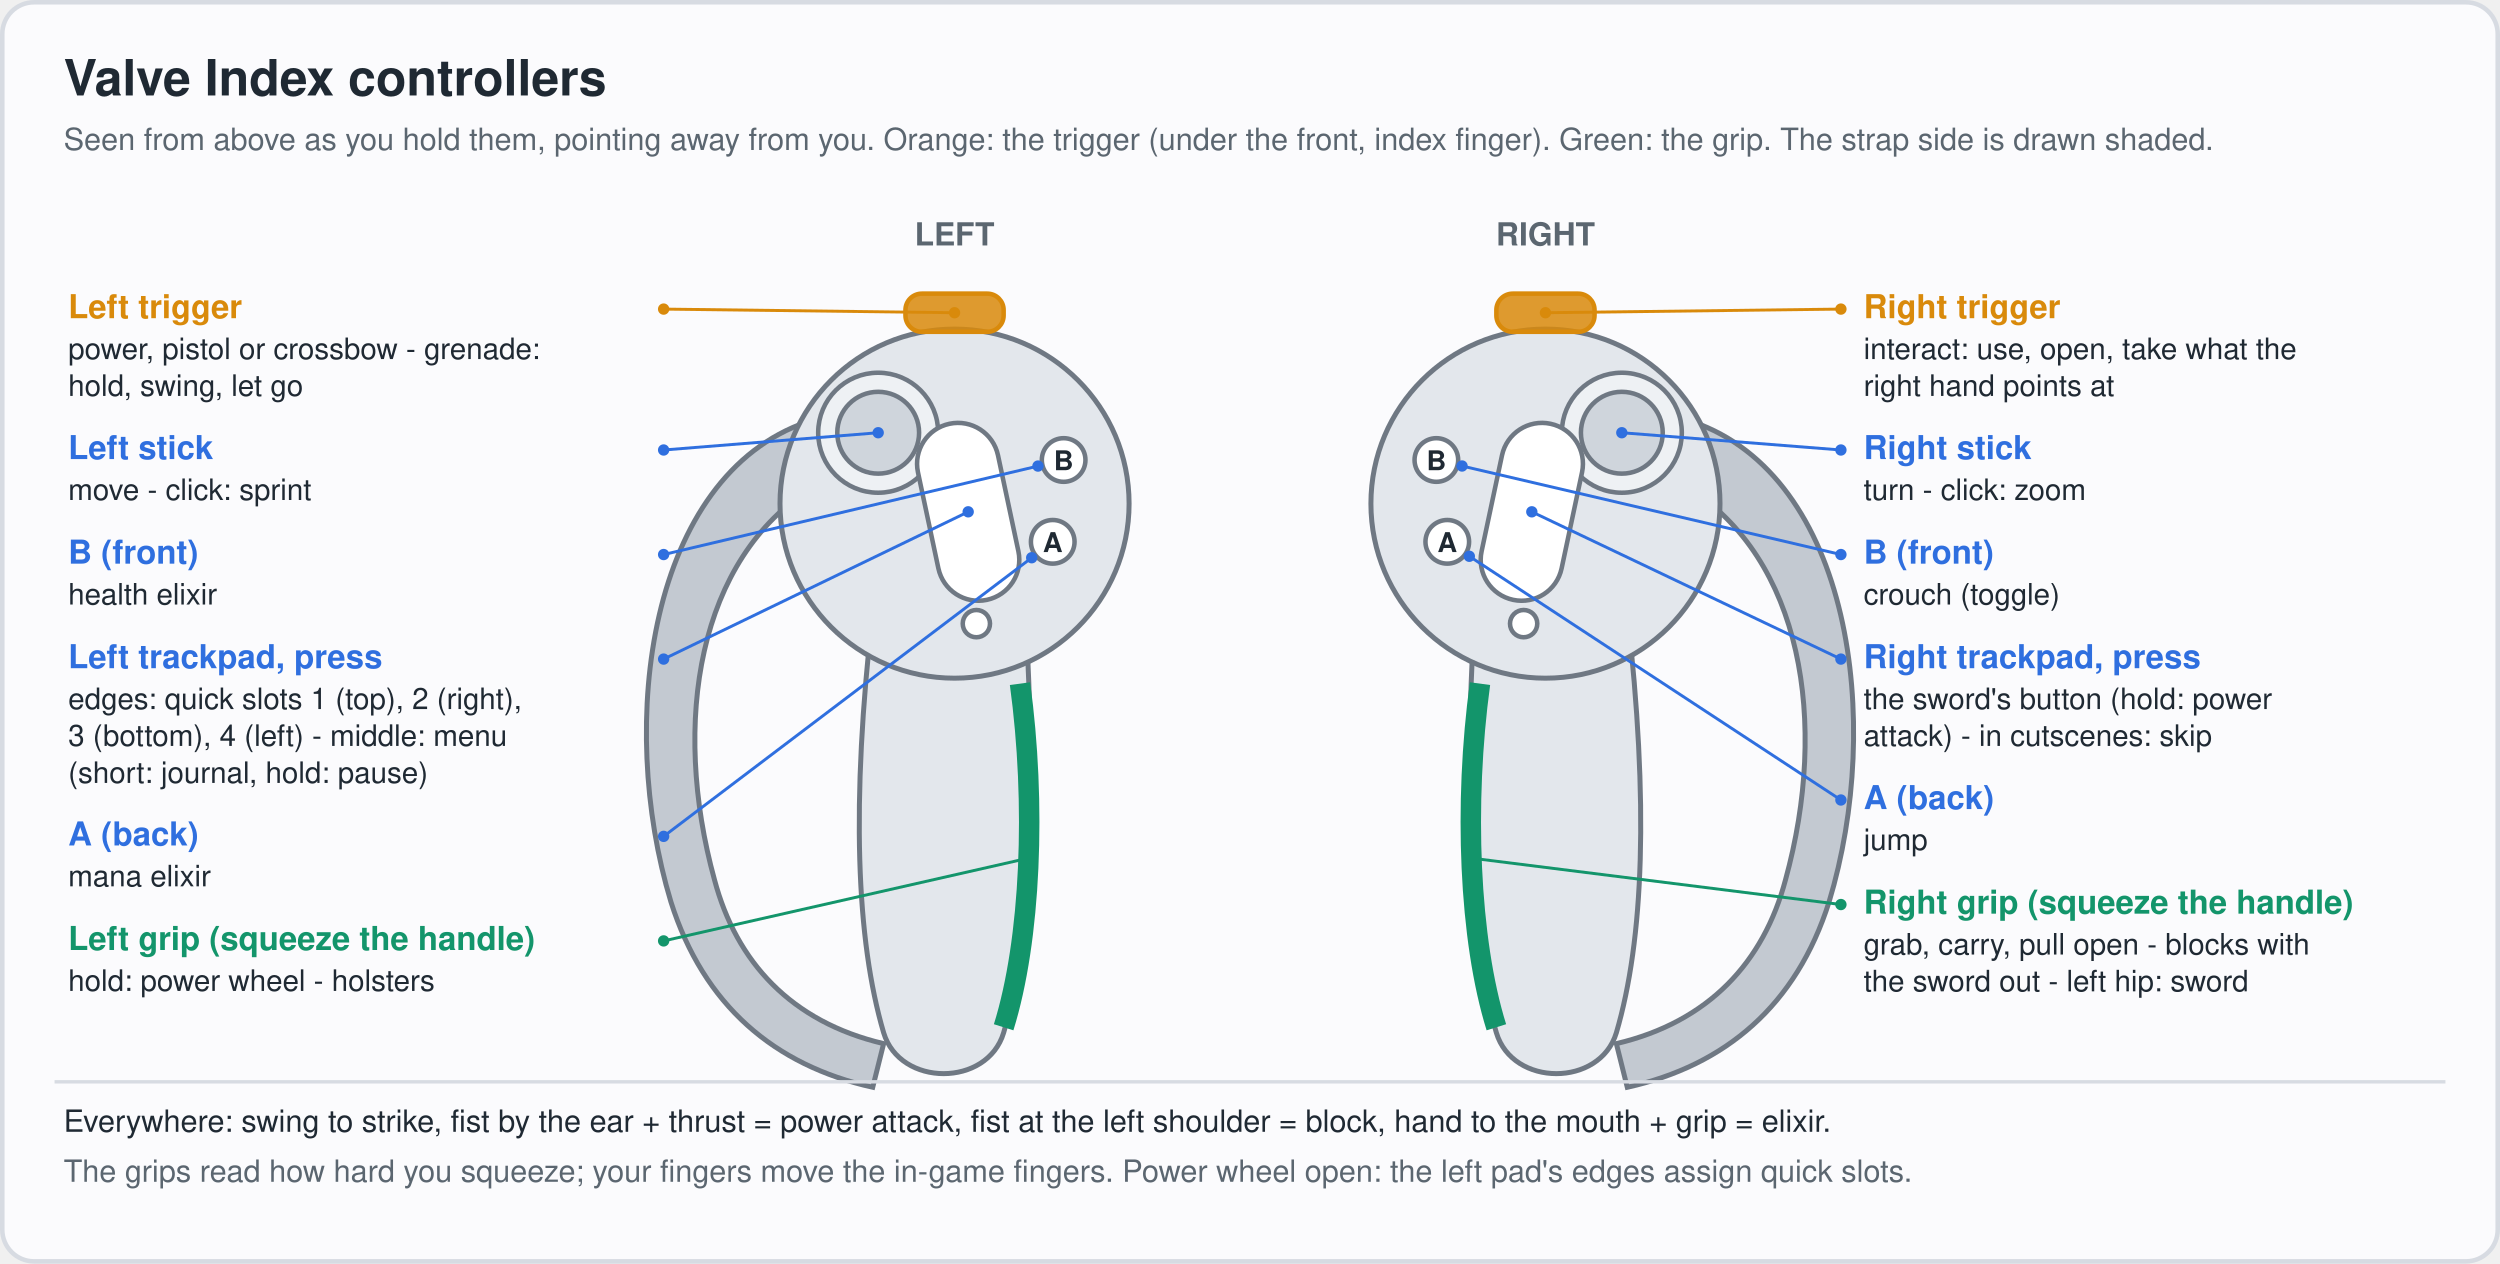
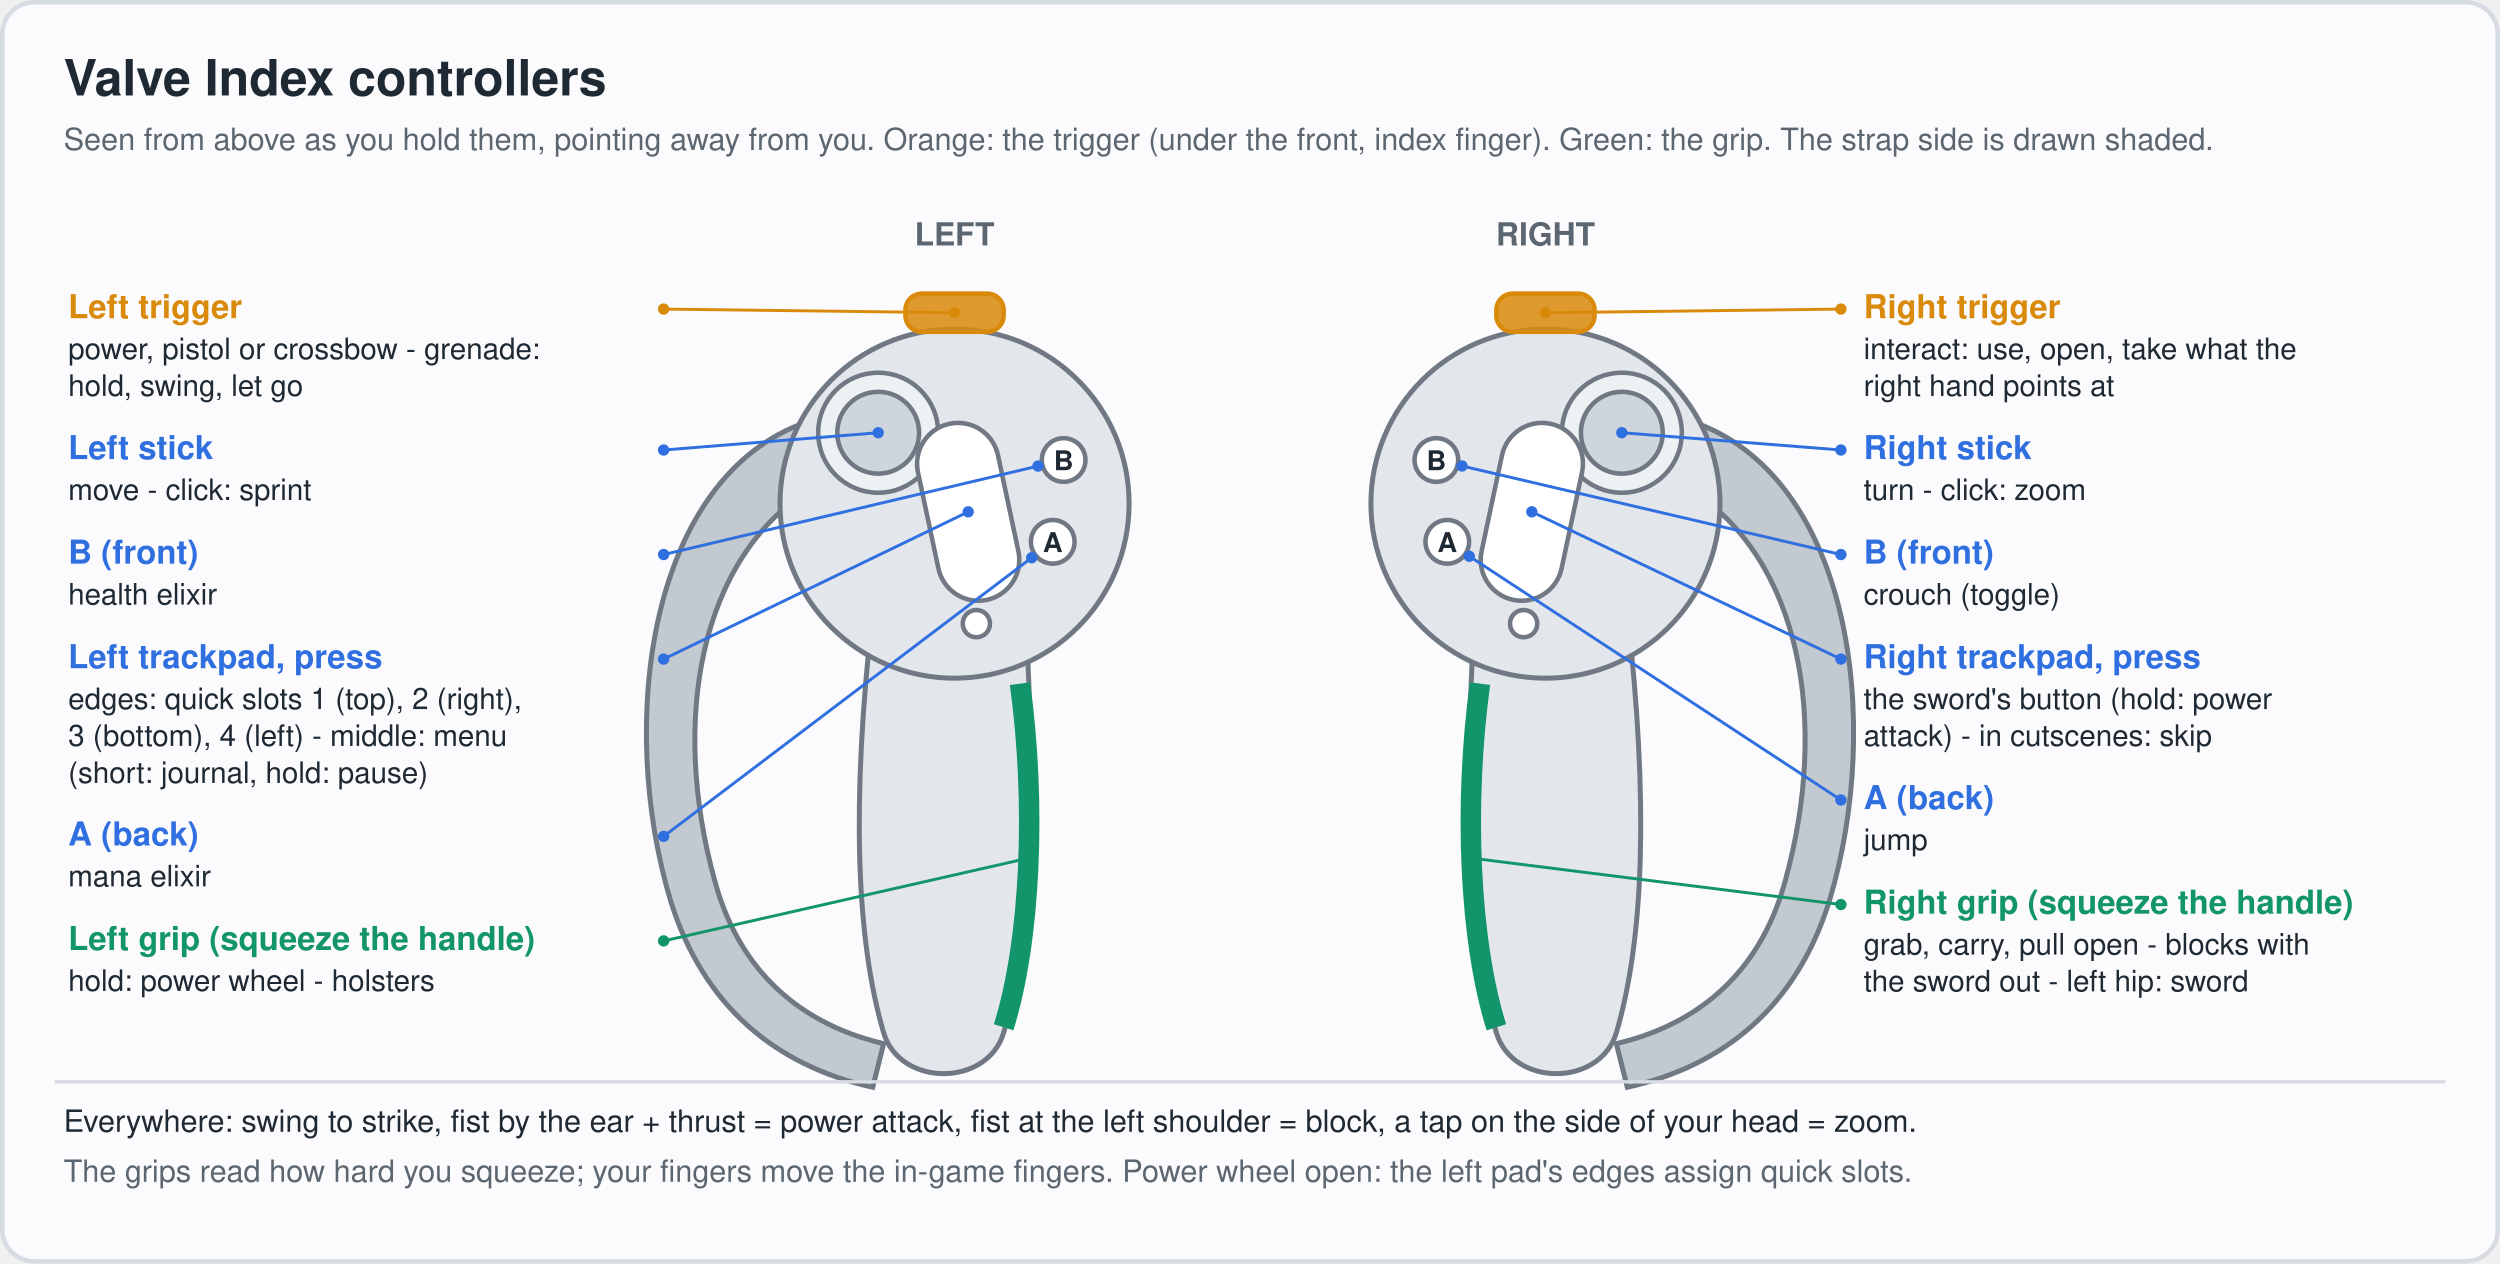
<svg xmlns="http://www.w3.org/2000/svg" viewBox="0 0 1100 556" width="1100" height="556" font-family="Segoe UI, Helvetica Neue, Helvetica, Arial, sans-serif" role="img" aria-label="Valve Index controllers">
  <rect x="1" y="1" width="1098" height="554" rx="14" fill="#fbfbfd" stroke="#d7dbe2" stroke-width="2" />
  <text x="28" y="42.0" font-size="22" fill="#1f2933" font-weight="bold" text-anchor="start">Valve Index controllers</text>
  <text x="28" y="66.0" font-size="13.5" fill="#5b6670" font-weight="normal" text-anchor="start">Seen from above as you hold them, pointing away from you. Orange: the trigger (under the front, index finger). Green: the grip. The strap side is drawn shaded.</text>
  <text x="420" y="108.0" font-size="14" fill="#5b6670" font-weight="bold" text-anchor="middle">LEFT</text>
  <text x="680" y="108.0" font-size="14" fill="#5b6670" font-weight="bold" text-anchor="middle">RIGHT</text>
  <g transform="translate(420 221.6) scale(1.2 1.2)">
    <path d="M -54 -30 C -112 -10 -124 80 -104 146 C -92 184 -66 206 -30 214 L -26 198 C -60 190 -80 168 -88 138 C -104 80 -94 20 -52 -6 Z" fill="#c3c9d1" stroke="#6f7883" stroke-width="2.2" vector-effect="non-scaling-stroke" />
    <path d="M -30 40 C -38 110 -36 160 -26 194 C -20 214 12 214 18 194 C 28 160 30 110 26 40 Z" fill="#e3e7ec" stroke="#6f7883" stroke-width="2.2" vector-effect="non-scaling-stroke" />
    <circle cx="0" cy="0" r="64" fill="#e3e7ec" stroke="#6f7883" stroke-width="2.2" vector-effect="non-scaling-stroke" />
    <rect x="-18.0" y="-77.0" width="36" height="14" rx="6" fill="#d98a0b" fill-opacity="0.85" stroke="#d98a0b" stroke-width="2" vector-effect="non-scaling-stroke" />
    <path d="M 24 66 C 30 110 28 160 18 192" fill="none" stroke="#13956b" stroke-width="9" vector-effect="non-scaling-stroke" />
    <circle cx="-28" cy="-26" r="22" fill="#eef1f4" stroke="#6f7883" stroke-width="2" vector-effect="non-scaling-stroke" />
    <circle cx="-28" cy="-26" r="15" fill="#cfd5dc" stroke="#6f7883" stroke-width="2" vector-effect="non-scaling-stroke" />
    <rect x="-10" y="-30" width="30" height="66" rx="15" fill="#ffffff" stroke="#6f7883" stroke-width="2" transform="rotate(-12 5.0 3.0)" vector-effect="non-scaling-stroke" />
    <circle cx="40" cy="-16" r="8" fill="#ffffff" stroke="#6f7883" stroke-width="2" vector-effect="non-scaling-stroke" />
    <circle cx="36" cy="14" r="8" fill="#ffffff" stroke="#6f7883" stroke-width="2" vector-effect="non-scaling-stroke" />
    <circle cx="8" cy="44" r="5" fill="#ffffff" stroke="#6f7883" stroke-width="2" vector-effect="non-scaling-stroke" />
  </g>
  <g transform="translate(680 221.6) scale(-1.2 1.2)">
    <path d="M -54 -30 C -112 -10 -124 80 -104 146 C -92 184 -66 206 -30 214 L -26 198 C -60 190 -80 168 -88 138 C -104 80 -94 20 -52 -6 Z" fill="#c3c9d1" stroke="#6f7883" stroke-width="2.2" vector-effect="non-scaling-stroke" />
    <path d="M -30 40 C -38 110 -36 160 -26 194 C -20 214 12 214 18 194 C 28 160 30 110 26 40 Z" fill="#e3e7ec" stroke="#6f7883" stroke-width="2.2" vector-effect="non-scaling-stroke" />
    <circle cx="0" cy="0" r="64" fill="#e3e7ec" stroke="#6f7883" stroke-width="2.2" vector-effect="non-scaling-stroke" />
    <rect x="-18.0" y="-77.0" width="36" height="14" rx="6" fill="#d98a0b" fill-opacity="0.85" stroke="#d98a0b" stroke-width="2" vector-effect="non-scaling-stroke" />
    <path d="M 24 66 C 30 110 28 160 18 192" fill="none" stroke="#13956b" stroke-width="9" vector-effect="non-scaling-stroke" />
    <circle cx="-28" cy="-26" r="22" fill="#eef1f4" stroke="#6f7883" stroke-width="2" vector-effect="non-scaling-stroke" />
    <circle cx="-28" cy="-26" r="15" fill="#cfd5dc" stroke="#6f7883" stroke-width="2" vector-effect="non-scaling-stroke" />
    <rect x="-10" y="-30" width="30" height="66" rx="15" fill="#ffffff" stroke="#6f7883" stroke-width="2" transform="rotate(-12 5.0 3.0)" vector-effect="non-scaling-stroke" />
    <circle cx="40" cy="-16" r="8" fill="#ffffff" stroke="#6f7883" stroke-width="2" vector-effect="non-scaling-stroke" />
    <circle cx="36" cy="14" r="8" fill="#ffffff" stroke="#6f7883" stroke-width="2" vector-effect="non-scaling-stroke" />
    <circle cx="8" cy="44" r="5" fill="#ffffff" stroke="#6f7883" stroke-width="2" vector-effect="non-scaling-stroke" />
  </g>
  <text x="30" y="140.0" font-size="14.5" fill="#d98a0b" font-weight="bold" text-anchor="start">Left trigger</text>
  <text x="30" y="158.0" font-size="13" fill="#1f2933" font-weight="normal" text-anchor="start">power, pistol or crossbow - grenade:</text>
  <text x="30" y="174.2" font-size="13" fill="#1f2933" font-weight="normal" text-anchor="start">hold, swing, let go</text>
  <line x1="292" y1="136" x2="420.0" y2="137.6" stroke="#d98a0b" stroke-width="1.3" />
  <circle cx="292" cy="136" r="2.5" fill="#d98a0b" />
  <circle cx="420.0" cy="137.6" r="2.5" fill="#d98a0b" />
  <text x="30" y="202.0" font-size="14.5" fill="#2f6fdf" font-weight="bold" text-anchor="start">Left stick</text>
  <text x="30" y="220.0" font-size="13" fill="#1f2933" font-weight="normal" text-anchor="start">move - click: sprint</text>
  <line x1="292" y1="198" x2="386.4" y2="190.4" stroke="#2f6fdf" stroke-width="1.3" />
  <circle cx="292" cy="198" r="2.5" fill="#2f6fdf" />
  <circle cx="386.4" cy="190.4" r="2.5" fill="#2f6fdf" />
  <text x="30" y="248.0" font-size="14.5" fill="#2f6fdf" font-weight="bold" text-anchor="start">B (front)</text>
  <text x="30" y="266.0" font-size="13" fill="#1f2933" font-weight="normal" text-anchor="start">health elixir</text>
  <line x1="292" y1="244" x2="456.711" y2="205.068" stroke="#2f6fdf" stroke-width="1.3" />
  <circle cx="292" cy="244" r="2.5" fill="#2f6fdf" />
  <circle cx="456.711" cy="205.068" r="2.5" fill="#2f6fdf" />
  <text x="30" y="294.0" font-size="14.5" fill="#2f6fdf" font-weight="bold" text-anchor="start">Left trackpad, press</text>
  <text x="30" y="312.0" font-size="13" fill="#1f2933" font-weight="normal" text-anchor="start">edges: quick slots 1 (top), 2 (right),</text>
  <text x="30" y="328.2" font-size="13" fill="#1f2933" font-weight="normal" text-anchor="start">3 (bottom), 4 (left) - middle: menu</text>
  <text x="30" y="344.5" font-size="13" fill="#1f2933" font-weight="normal" text-anchor="start">(short: journal, hold: pause)</text>
  <line x1="292" y1="290" x2="426.0" y2="225.2" stroke="#2f6fdf" stroke-width="1.3" />
  <circle cx="292" cy="290" r="2.5" fill="#2f6fdf" />
  <circle cx="426.0" cy="225.2" r="2.5" fill="#2f6fdf" />
  <text x="30" y="372.0" font-size="14.5" fill="#2f6fdf" font-weight="bold" text-anchor="start">A (back)</text>
  <text x="30" y="390.0" font-size="13" fill="#1f2933" font-weight="normal" text-anchor="start">mana elixir</text>
  <line x1="292" y1="368" x2="453.951" y2="245.401" stroke="#2f6fdf" stroke-width="1.3" />
  <circle cx="292" cy="368" r="2.5" fill="#2f6fdf" />
  <circle cx="453.951" cy="245.401" r="2.5" fill="#2f6fdf" />
  <text x="30" y="418.0" font-size="14.5" fill="#13956b" font-weight="bold" text-anchor="start">Left grip (squeeze the handle)</text>
  <text x="30" y="436.0" font-size="13" fill="#1f2933" font-weight="normal" text-anchor="start">hold: power wheel - holsters</text>
  <line x1="292" y1="414" x2="452.4" y2="377.6" stroke="#13956b" stroke-width="1.3" />
  <circle cx="292" cy="414" r="2.5" fill="#13956b" />
  <circle cx="452.4" cy="377.6" r="2.5" fill="#13956b" />
  <text x="820" y="140.0" font-size="14.5" fill="#d98a0b" font-weight="bold" text-anchor="start">Right trigger</text>
  <text x="820" y="158.0" font-size="13" fill="#1f2933" font-weight="normal" text-anchor="start">interact: use, open, take what the</text>
  <text x="820" y="174.2" font-size="13" fill="#1f2933" font-weight="normal" text-anchor="start">right hand points at</text>
  <line x1="810" y1="136" x2="680.0" y2="137.6" stroke="#d98a0b" stroke-width="1.3" />
  <circle cx="810" cy="136" r="2.5" fill="#d98a0b" />
  <circle cx="680.0" cy="137.6" r="2.5" fill="#d98a0b" />
  <text x="820" y="202.0" font-size="14.5" fill="#2f6fdf" font-weight="bold" text-anchor="start">Right stick</text>
  <text x="820" y="220.0" font-size="13" fill="#1f2933" font-weight="normal" text-anchor="start">turn - click: zoom</text>
  <line x1="810" y1="198" x2="713.6" y2="190.4" stroke="#2f6fdf" stroke-width="1.3" />
  <circle cx="810" cy="198" r="2.5" fill="#2f6fdf" />
  <circle cx="713.6" cy="190.4" r="2.5" fill="#2f6fdf" />
  <text x="820" y="248.0" font-size="14.5" fill="#2f6fdf" font-weight="bold" text-anchor="start">B (front)</text>
  <text x="820" y="266.0" font-size="13" fill="#1f2933" font-weight="normal" text-anchor="start">crouch (toggle)</text>
  <line x1="810" y1="244" x2="643.296" y2="205.04" stroke="#2f6fdf" stroke-width="1.3" />
  <circle cx="810" cy="244" r="2.5" fill="#2f6fdf" />
  <circle cx="643.296" cy="205.04" r="2.5" fill="#2f6fdf" />
  <text x="820" y="294.0" font-size="14.5" fill="#2f6fdf" font-weight="bold" text-anchor="start">Right trackpad, press</text>
  <text x="820" y="312.0" font-size="13" fill="#1f2933" font-weight="normal" text-anchor="start">the sword's button (hold: power</text>
  <text x="820" y="328.2" font-size="13" fill="#1f2933" font-weight="normal" text-anchor="start">attack) - in cutscenes: skip</text>
  <line x1="810" y1="290" x2="674.0" y2="225.2" stroke="#2f6fdf" stroke-width="1.3" />
  <circle cx="810" cy="290" r="2.5" fill="#2f6fdf" />
  <circle cx="674.0" cy="225.2" r="2.5" fill="#2f6fdf" />
  <text x="820" y="356.0" font-size="14.5" fill="#2f6fdf" font-weight="bold" text-anchor="start">A (back)</text>
  <text x="820" y="374.0" font-size="13" fill="#1f2933" font-weight="normal" text-anchor="start">jump</text>
  <line x1="810" y1="352" x2="646.5" y2="244.762" stroke="#2f6fdf" stroke-width="1.3" />
  <circle cx="810" cy="352" r="2.5" fill="#2f6fdf" />
  <circle cx="646.5" cy="244.762" r="2.5" fill="#2f6fdf" />
  <text x="820" y="402.0" font-size="14.5" fill="#13956b" font-weight="bold" text-anchor="start">Right grip (squeeze the handle)</text>
  <text x="820" y="420.0" font-size="13" fill="#1f2933" font-weight="normal" text-anchor="start">grab, carry, pull open - blocks with</text>
  <text x="820" y="436.2" font-size="13" fill="#1f2933" font-weight="normal" text-anchor="start">the sword out - left hip: sword</text>
  <line x1="810" y1="398" x2="647.6" y2="377.6" stroke="#13956b" stroke-width="1.3" />
  <circle cx="810" cy="398" r="2.5" fill="#13956b" />
  <circle cx="647.6" cy="377.6" r="2.5" fill="#13956b" />
  <text x="468.0" y="206.9" font-size="12" font-weight="bold" fill="#1f2933" text-anchor="middle">B</text>
  <text x="463.2" y="242.9" font-size="12" font-weight="bold" fill="#1f2933" text-anchor="middle">A</text>
  <text x="632.0" y="206.9" font-size="12" font-weight="bold" fill="#1f2933" text-anchor="middle">B</text>
  <text x="636.8" y="242.9" font-size="12" font-weight="bold" fill="#1f2933" text-anchor="middle">A</text>
  <line x1="24" y1="476" x2="1076" y2="476" stroke="#d7dbe2" stroke-width="1.5" />
-   <text x="28" y="498.0" font-size="13.5" fill="#1f2933" font-weight="normal" text-anchor="start">Everywhere: swing to strike, fist by the ear + thrust = power attack, fist at the left shoulder = block, hand to the mouth + grip = elixir.</text>
+   <text x="28" y="498.0" font-size="13.5" fill="#1f2933" font-weight="normal" text-anchor="start">Everywhere: swing to strike, fist by the ear + thrust = power attack, fist at the left shoulder = block, a tap on the side of your head = zoom.</text>
  <text x="28" y="520.0" font-size="13.5" fill="#5b6670" font-weight="normal" text-anchor="start">The grips read how hard you squeeze; your fingers move the in-game fingers. Power wheel open: the left pad's edges assign quick slots.</text>
</svg>
